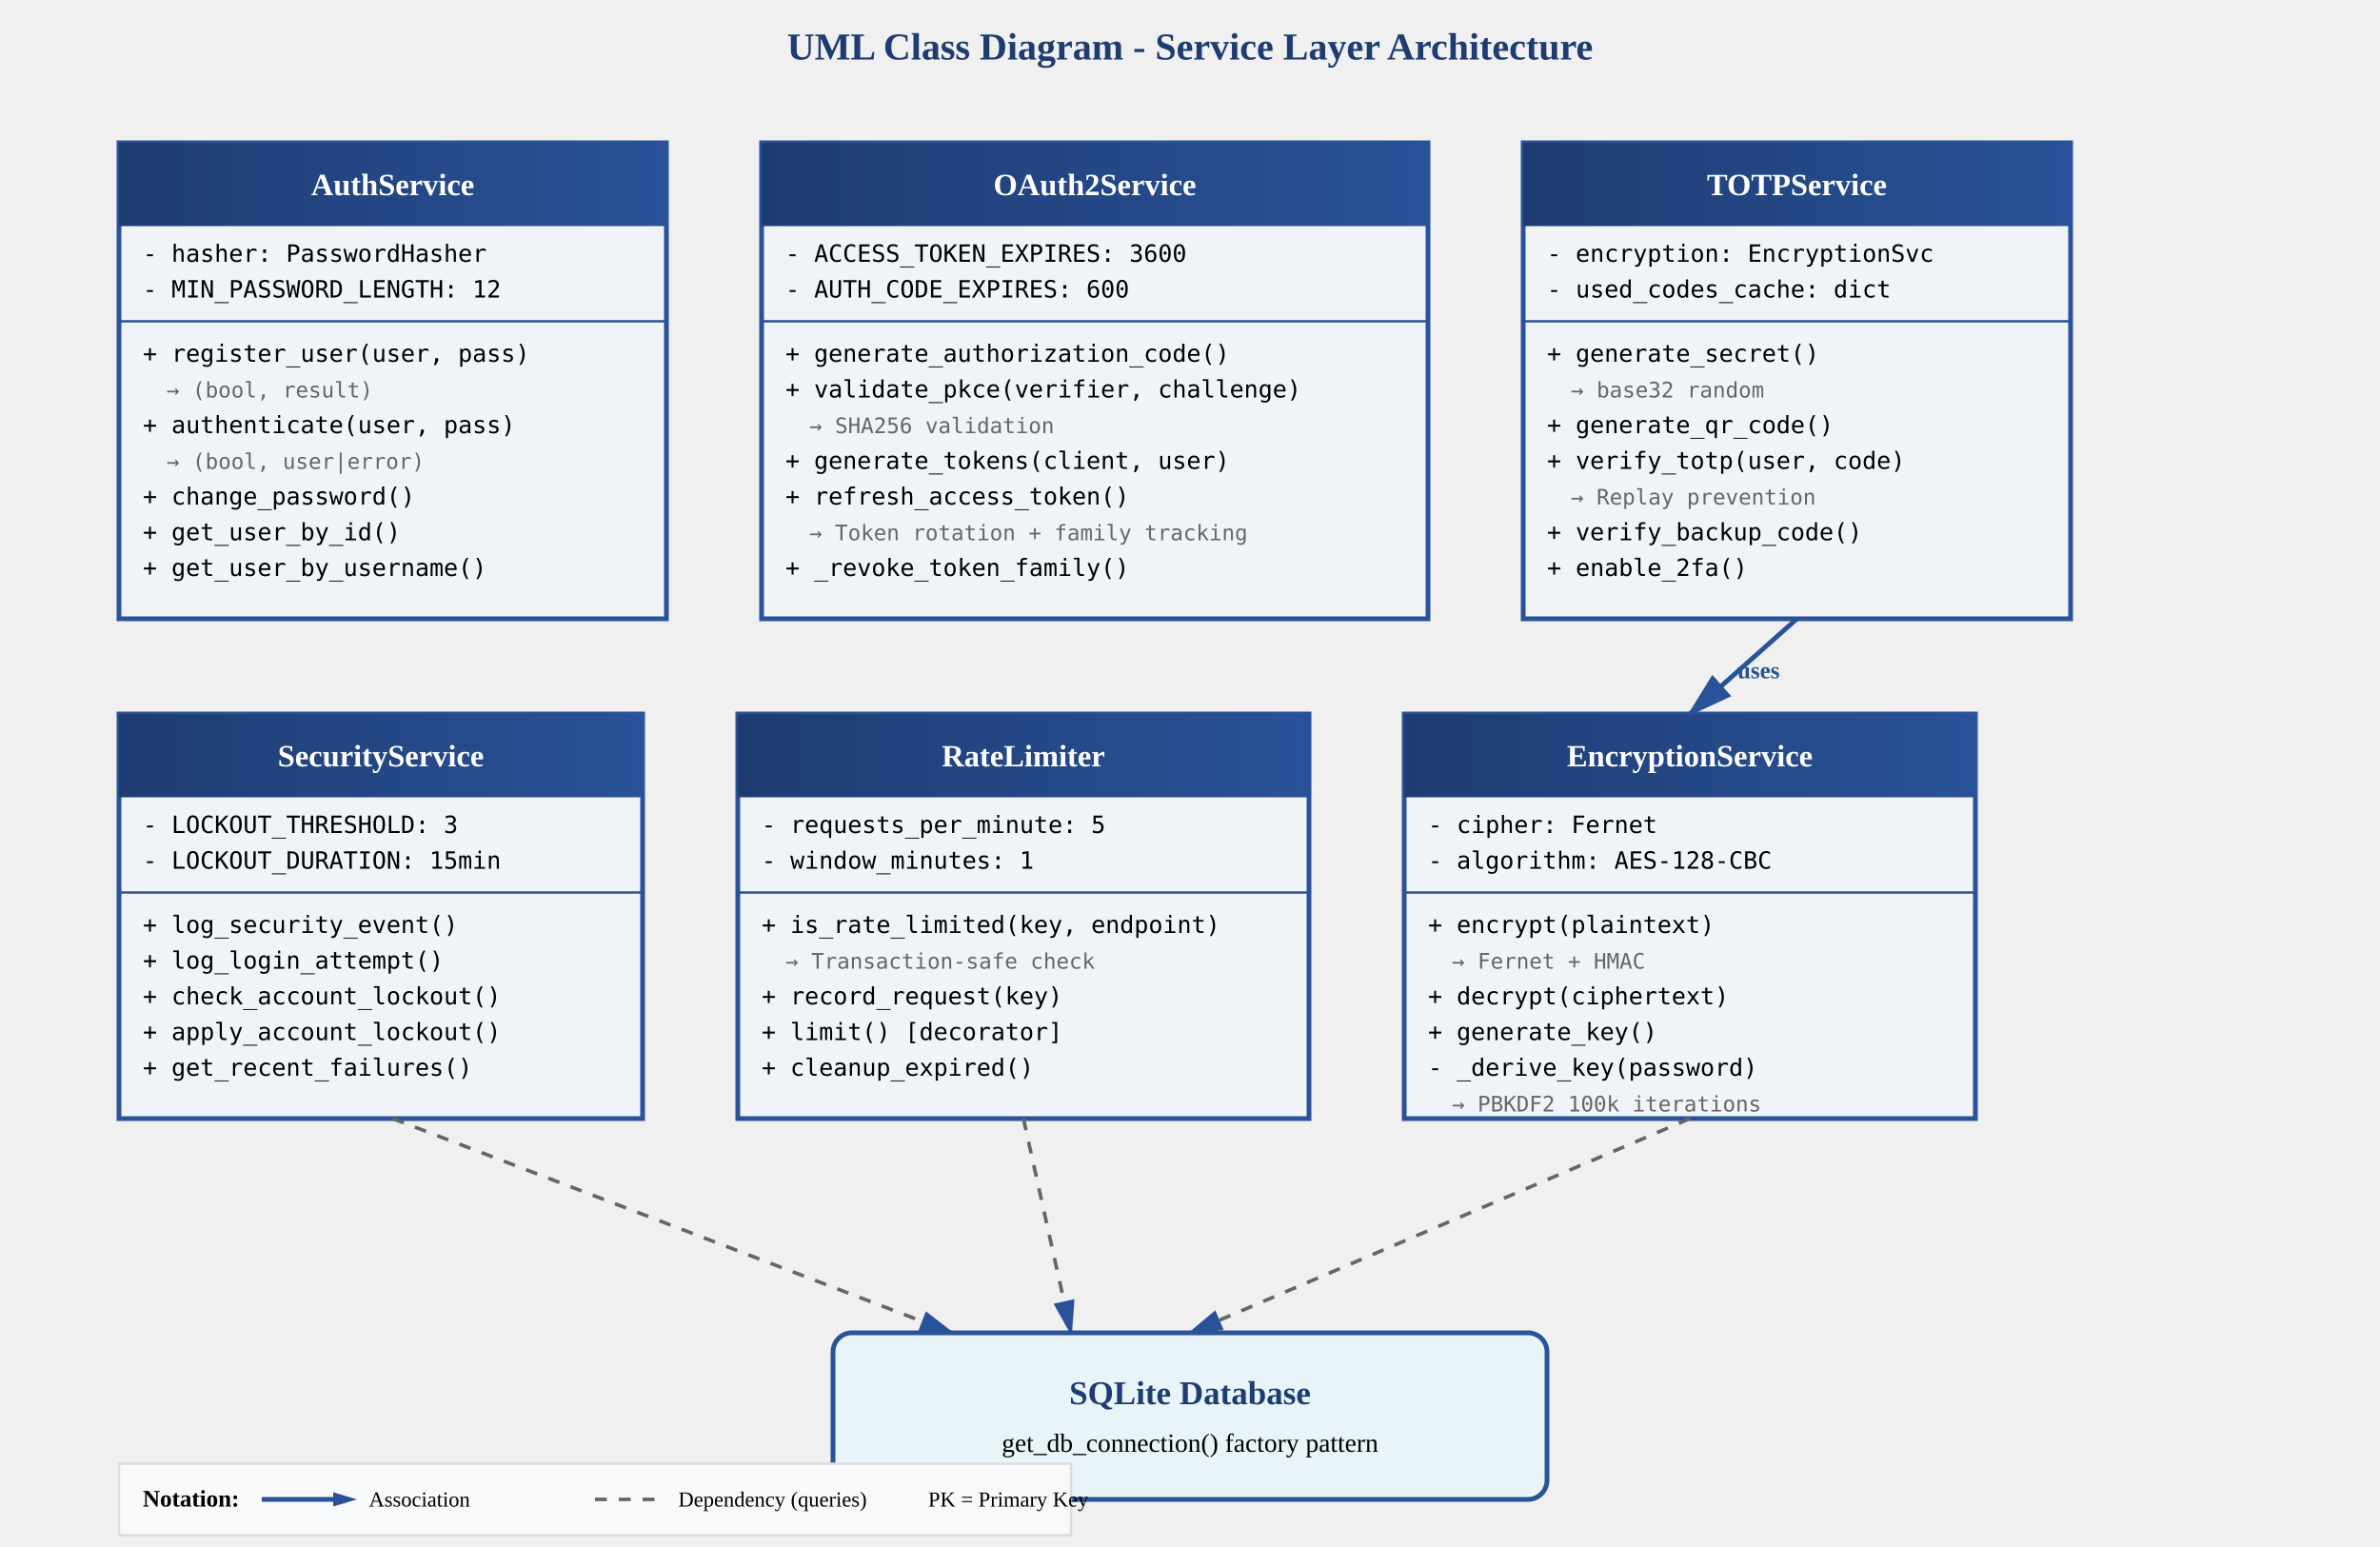
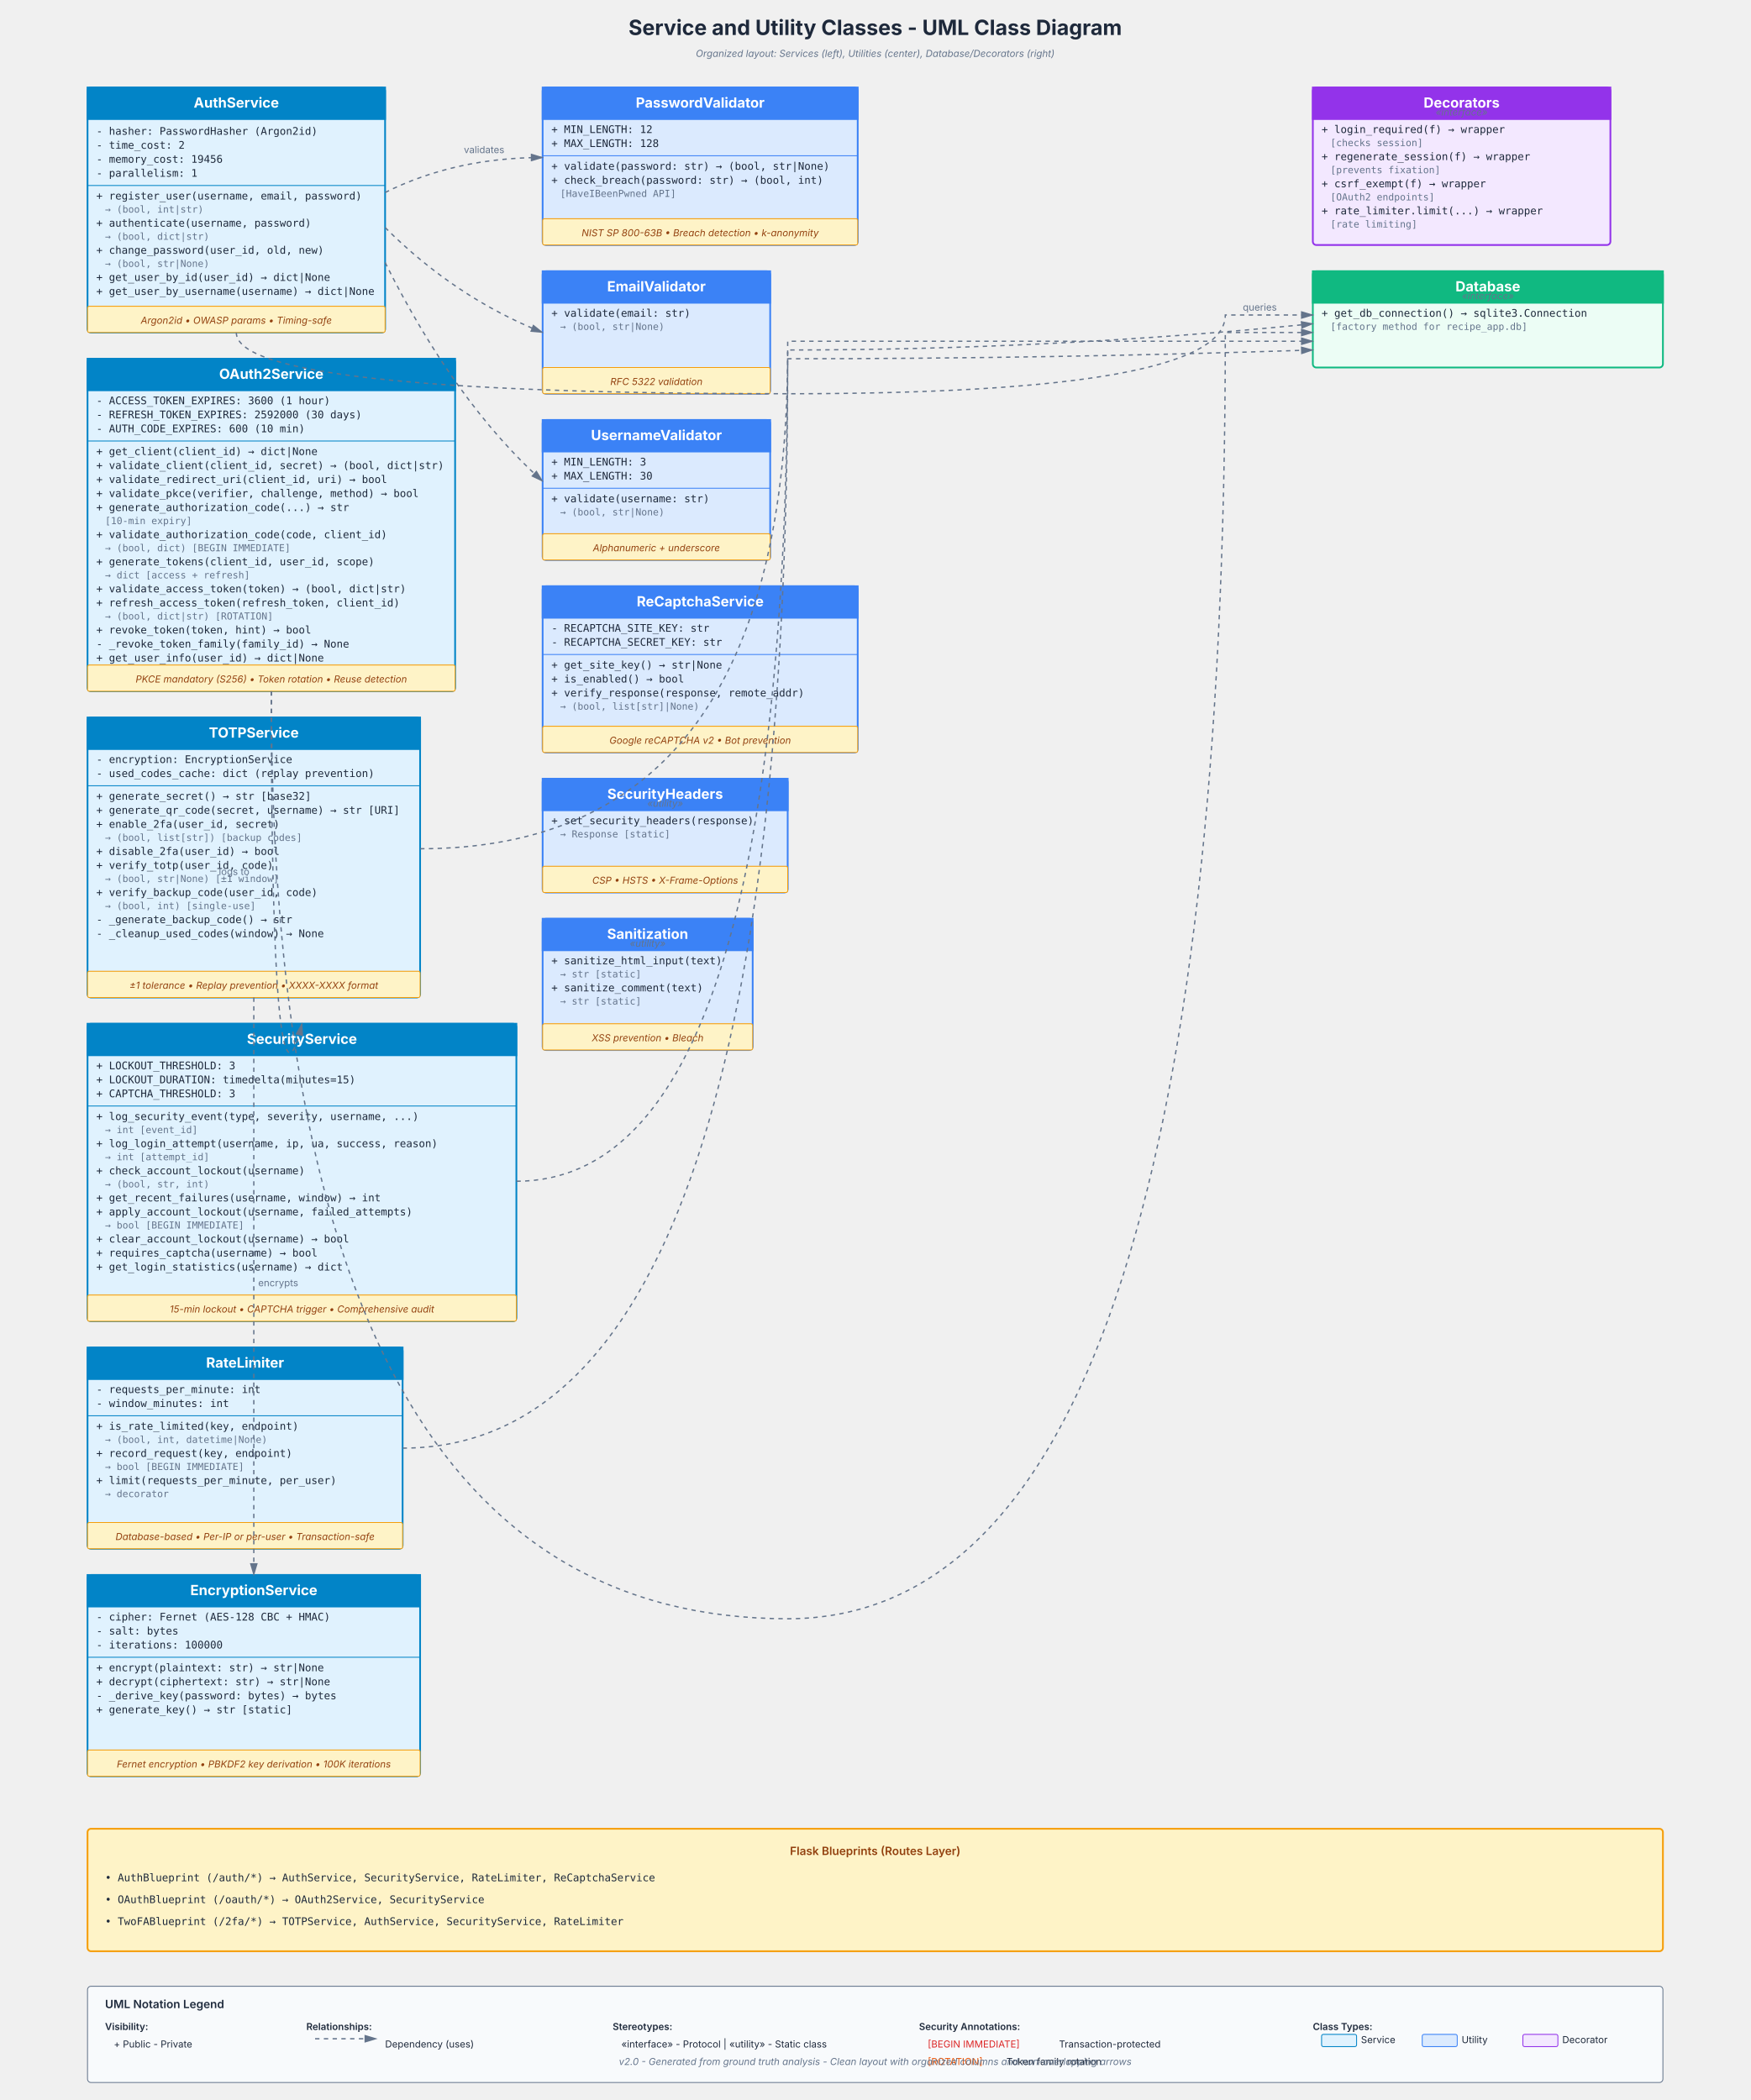
- <svg xmlns="http://www.w3.org/2000/svg" width="1000" height="650">
+ <svg xmlns="http://www.w3.org/2000/svg" width="100%" height="100%" viewBox="0 0 2000 2400" role="img">
  <defs>
-     <linearGradient id="classHeader" x1="0%" y1="0%" x2="100%" y2="0%">
-       <stop offset="0%" style="stop-color:#1e3c72" />
-       <stop offset="100%" style="stop-color:#2a5298" />
-     </linearGradient>
-     <marker id="arrow" markerWidth="10" markerHeight="10" refX="9" refY="3" orient="auto">
-       <polygon points="0 0, 10 3, 0 6" fill="#2a5298" />
-     </marker>
-     <marker id="diamond" markerWidth="12" markerHeight="12" refX="0" refY="6" orient="auto">
-       <polygon points="0 6, 6 0, 12 6, 6 12" fill="white" stroke="#2a5298" stroke-width="1.5" />
+     <style>
+       text {
+         font-family: -apple-system, BlinkMacSystemFont, 'Segoe UI', system-ui, sans-serif;
+         font-size: 12px;
+       }
+       .title { font-size: 24px; font-weight: 700; }
+       .class-name { font-size: 16px; font-weight: 700; }
+       .section-title { font-size: 13px; font-weight: 600; }
+       .method { font-size: 12px; font-family: 'Consolas', 'Monaco', monospace; }
+       .type-hint { font-size: 11px; fill: #64748b; font-family: 'Consolas', 'Monaco', monospace; }
+       .note { font-size: 11px; font-style: italic; }
+       .legend { font-size: 11px; }
+       .annotation { font-size: 11px; font-style: italic; fill: #64748b; }
+     </style>
+     <marker id="arrow-dependency" markerWidth="10" markerHeight="10" refX="9" refY="3" orient="auto">
+       <polygon points="0 0, 10 3, 0 6" fill="#64748b" />
    </marker>
  </defs>
-   <text x="500" y="25" text-anchor="middle" font-size="16" font-weight="bold" fill="#1e3c72">
-     UML Class Diagram - Service Layer Architecture
-   </text>
-   <g>
-     <rect x="50" y="60" width="230" height="200" fill="#f0f4f8" stroke="#2a5298" stroke-width="2" />
-     <rect x="50" y="60" width="230" height="35" fill="url(#classHeader)" />
-     <text x="165" y="82" text-anchor="middle" fill="white" font-weight="bold" font-size="13">AuthService</text>
-     <text x="60" y="110" font-family="Consolas" font-size="10">- hasher: PasswordHasher</text>
-     <text x="60" y="125" font-family="Consolas" font-size="10">- MIN_PASSWORD_LENGTH: 12</text>
-     <line x1="50" y1="135" x2="280" y2="135" stroke="#2a5298" />
-     <text x="60" y="152" font-family="Consolas" font-size="10">+ register_user(user, pass)</text>
-     <text x="70" y="167" font-family="Consolas" font-size="9" fill="#666">→ (bool, result)</text>
-     <text x="60" y="182" font-family="Consolas" font-size="10">+ authenticate(user, pass)</text>
-     <text x="70" y="197" font-family="Consolas" font-size="9" fill="#666">→ (bool, user|error)</text>
-     <text x="60" y="212" font-family="Consolas" font-size="10">+ change_password()</text>
-     <text x="60" y="227" font-family="Consolas" font-size="10">+ get_user_by_id()</text>
-     <text x="60" y="242" font-family="Consolas" font-size="10">+ get_user_by_username()</text>
-   </g>
-   <g>
-     <rect x="320" y="60" width="280" height="200" fill="#f0f4f8" stroke="#2a5298" stroke-width="2" />
-     <rect x="320" y="60" width="280" height="35" fill="url(#classHeader)" />
-     <text x="460" y="82" text-anchor="middle" fill="white" font-weight="bold" font-size="13">OAuth2Service</text>
-     <text x="330" y="110" font-family="Consolas" font-size="10">- ACCESS_TOKEN_EXPIRES: 3600</text>
-     <text x="330" y="125" font-family="Consolas" font-size="10">- AUTH_CODE_EXPIRES: 600</text>
-     <line x1="320" y1="135" x2="600" y2="135" stroke="#2a5298" />
-     <text x="330" y="152" font-family="Consolas" font-size="10">+ generate_authorization_code()</text>
-     <text x="330" y="167" font-family="Consolas" font-size="10">+ validate_pkce(verifier, challenge)</text>
-     <text x="340" y="182" font-family="Consolas" font-size="9" fill="#666">→ SHA256 validation</text>
-     <text x="330" y="197" font-family="Consolas" font-size="10">+ generate_tokens(client, user)</text>
-     <text x="330" y="212" font-family="Consolas" font-size="10">+ refresh_access_token()</text>
-     <text x="340" y="227" font-family="Consolas" font-size="9" fill="#666">→ Token rotation + family tracking</text>
-     <text x="330" y="242" font-family="Consolas" font-size="10">+ _revoke_token_family()</text>
-   </g>
-   <g>
-     <rect x="640" y="60" width="230" height="200" fill="#f0f4f8" stroke="#2a5298" stroke-width="2" />
-     <rect x="640" y="60" width="230" height="35" fill="url(#classHeader)" />
-     <text x="755" y="82" text-anchor="middle" fill="white" font-weight="bold" font-size="13">TOTPService</text>
-     <text x="650" y="110" font-family="Consolas" font-size="10">- encryption: EncryptionSvc</text>
-     <text x="650" y="125" font-family="Consolas" font-size="10">- used_codes_cache: dict</text>
-     <line x1="640" y1="135" x2="870" y2="135" stroke="#2a5298" />
-     <text x="650" y="152" font-family="Consolas" font-size="10">+ generate_secret()</text>
-     <text x="660" y="167" font-family="Consolas" font-size="9" fill="#666">→ base32 random</text>
-     <text x="650" y="182" font-family="Consolas" font-size="10">+ generate_qr_code()</text>
-     <text x="650" y="197" font-family="Consolas" font-size="10">+ verify_totp(user, code)</text>
-     <text x="660" y="212" font-family="Consolas" font-size="9" fill="#666">→ Replay prevention</text>
-     <text x="650" y="227" font-family="Consolas" font-size="10">+ verify_backup_code()</text>
-     <text x="650" y="242" font-family="Consolas" font-size="10">+ enable_2fa()</text>
-   </g>
-   <g>
-     <rect x="50" y="300" width="220" height="170" fill="#f0f4f8" stroke="#2a5298" stroke-width="2" />
-     <rect x="50" y="300" width="220" height="35" fill="url(#classHeader)" />
-     <text x="160" y="322" text-anchor="middle" fill="white" font-weight="bold" font-size="13">SecurityService</text>
-     <text x="60" y="350" font-family="Consolas" font-size="10">- LOCKOUT_THRESHOLD: 3</text>
-     <text x="60" y="365" font-family="Consolas" font-size="10">- LOCKOUT_DURATION: 15min</text>
-     <line x1="50" y1="375" x2="270" y2="375" stroke="#2a5298" />
-     <text x="60" y="392" font-family="Consolas" font-size="10">+ log_security_event()</text>
-     <text x="60" y="407" font-family="Consolas" font-size="10">+ log_login_attempt()</text>
-     <text x="60" y="422" font-family="Consolas" font-size="10">+ check_account_lockout()</text>
-     <text x="60" y="437" font-family="Consolas" font-size="10">+ apply_account_lockout()</text>
-     <text x="60" y="452" font-family="Consolas" font-size="10">+ get_recent_failures()</text>
-   </g>
-   <g>
-     <rect x="310" y="300" width="240" height="170" fill="#f0f4f8" stroke="#2a5298" stroke-width="2" />
-     <rect x="310" y="300" width="240" height="35" fill="url(#classHeader)" />
-     <text x="430" y="322" text-anchor="middle" fill="white" font-weight="bold" font-size="13">RateLimiter</text>
-     <text x="320" y="350" font-family="Consolas" font-size="10">- requests_per_minute: 5</text>
-     <text x="320" y="365" font-family="Consolas" font-size="10">- window_minutes: 1</text>
-     <line x1="310" y1="375" x2="550" y2="375" stroke="#2a5298" />
-     <text x="320" y="392" font-family="Consolas" font-size="10">+ is_rate_limited(key, endpoint)</text>
-     <text x="330" y="407" font-family="Consolas" font-size="9" fill="#666">→ Transaction-safe check</text>
-     <text x="320" y="422" font-family="Consolas" font-size="10">+ record_request(key)</text>
-     <text x="320" y="437" font-family="Consolas" font-size="10">+ limit() [decorator]</text>
-     <text x="320" y="452" font-family="Consolas" font-size="10">+ cleanup_expired()</text>
-   </g>
-   <g>
-     <rect x="590" y="300" width="240" height="170" fill="#f0f4f8" stroke="#2a5298" stroke-width="2" />
-     <rect x="590" y="300" width="240" height="35" fill="url(#classHeader)" />
-     <text x="710" y="322" text-anchor="middle" fill="white" font-weight="bold" font-size="13">EncryptionService</text>
-     <text x="600" y="350" font-family="Consolas" font-size="10">- cipher: Fernet</text>
-     <text x="600" y="365" font-family="Consolas" font-size="10">- algorithm: AES-128-CBC</text>
-     <line x1="590" y1="375" x2="830" y2="375" stroke="#2a5298" />
-     <text x="600" y="392" font-family="Consolas" font-size="10">+ encrypt(plaintext)</text>
-     <text x="610" y="407" font-family="Consolas" font-size="9" fill="#666">→ Fernet + HMAC</text>
-     <text x="600" y="422" font-family="Consolas" font-size="10">+ decrypt(ciphertext)</text>
-     <text x="600" y="437" font-family="Consolas" font-size="10">+ generate_key()</text>
-     <text x="600" y="452" font-family="Consolas" font-size="10">- _derive_key(password)</text>
-     <text x="610" y="467" font-family="Consolas" font-size="9" fill="#666">→ PBKDF2 100k iterations</text>
-   </g>
-   <path d="M 755 260 L 710 300" stroke="#2a5298" stroke-width="2" marker-end="url(#arrow)" />
-   <text x="730" y="285" font-size="10" fill="#2a5298" font-weight="bold">uses</text>
-   <path d="M 165 470 L 400 560" stroke="#666" stroke-width="1.5" stroke-dasharray="5,5" marker-end="url(#arrow)" />
-   <path d="M 430 470 L 450 560" stroke="#666" stroke-width="1.5" stroke-dasharray="5,5" marker-end="url(#arrow)" />
-   <path d="M 710 470 L 500 560" stroke="#666" stroke-width="1.5" stroke-dasharray="5,5" marker-end="url(#arrow)" />
-   <rect x="350" y="560" width="300" height="70" rx="8" fill="#e8f4f8" stroke="#2a5298" stroke-width="2" />
-   <text x="500" y="590" text-anchor="middle" font-weight="bold" font-size="14" fill="#1e3c72">SQLite Database</text>
-   <text x="500" y="610" text-anchor="middle" font-size="11">get_db_connection() factory pattern</text>
-   <rect x="50" y="615" width="400" height="30" fill="#f8f9fa" stroke="#ddd" />
-   <text x="60" y="633" font-size="10" font-weight="bold">Notation:</text>
-   <line x1="110" y1="630" x2="140" y2="630" stroke="#2a5298" stroke-width="2" />
-   <polygon points="140 627, 150 630, 140 633" fill="#2a5298" />
-   <text x="155" y="633" font-size="9">Association</text>
-   <line x1="250" y1="630" x2="280" y2="630" stroke="#666" stroke-width="1.5" stroke-dasharray="5,5" />
-   <text x="285" y="633" font-size="9">Dependency (queries)</text>
-   <text x="390" y="633" font-size="9">PK = Primary Key</text>
+   <text x="1000" y="40" text-anchor="middle" class="title" fill="#1e293b">Service and Utility Classes - UML Class Diagram</text>
+   <text x="1000" y="65" text-anchor="middle" class="annotation">Organized layout: Services (left), Utilities (center), Database/Decorators (right)</text>
+   <g id="AuthService">
+     <rect x="100" y="100" width="340" height="280" fill="#e0f2fe" stroke="#0284c7" stroke-width="2" rx="4" />
+     <rect x="100" y="100" width="340" height="36" fill="#0284c7" stroke="#0284c7" stroke-width="2" />
+     <text x="270" y="123" text-anchor="middle" class="class-name" fill="#ffffff">AuthService</text>
+     <line x1="100" y1="136" x2="440" y2="136" stroke="#0284c7" stroke-width="1" />
+     <text x="110" y="154" class="method" fill="#1e293b">- hasher: PasswordHasher (Argon2id)</text>
+     <text x="110" y="170" class="method" fill="#1e293b">- time_cost: 2</text>
+     <text x="110" y="186" class="method" fill="#1e293b">- memory_cost: 19456</text>
+     <text x="110" y="202" class="method" fill="#1e293b">- parallelism: 1</text>
+     <line x1="100" y1="212" x2="440" y2="212" stroke="#0284c7" stroke-width="1" />
+     <text x="110" y="228" class="method" fill="#1e293b">+ register_user(username, email, password)</text>
+     <text x="120" y="243" class="type-hint">→ (bool, int|str)</text>
+     <text x="110" y="259" class="method" fill="#1e293b">+ authenticate(username, password)</text>
+     <text x="120" y="274" class="type-hint">→ (bool, dict|str)</text>
+     <text x="110" y="290" class="method" fill="#1e293b">+ change_password(user_id, old, new)</text>
+     <text x="120" y="305" class="type-hint">→ (bool, str|None)</text>
+     <text x="110" y="321" class="method" fill="#1e293b">+ get_user_by_id(user_id) → dict|None</text>
+     <text x="110" y="337" class="method" fill="#1e293b">+ get_user_by_username(username) → dict|None</text>
+     <rect x="100" y="350" width="340" height="30" fill="#fef3c7" stroke="#f59e0b" stroke-width="1" rx="2" />
+     <text x="270" y="370" text-anchor="middle" class="note" fill="#92400e">Argon2id • OWASP params • Timing-safe</text>
+   </g>
+   <g id="OAuth2Service">
+     <rect x="100" y="410" width="420" height="380" fill="#e0f2fe" stroke="#0284c7" stroke-width="2" rx="4" />
+     <rect x="100" y="410" width="420" height="36" fill="#0284c7" stroke="#0284c7" stroke-width="2" />
+     <text x="310" y="433" text-anchor="middle" class="class-name" fill="#ffffff">OAuth2Service</text>
+     <line x1="100" y1="446" x2="520" y2="446" stroke="#0284c7" stroke-width="1" />
+     <text x="110" y="462" class="method" fill="#1e293b">- ACCESS_TOKEN_EXPIRES: 3600 (1 hour)</text>
+     <text x="110" y="478" class="method" fill="#1e293b">- REFRESH_TOKEN_EXPIRES: 2592000 (30 days)</text>
+     <text x="110" y="494" class="method" fill="#1e293b">- AUTH_CODE_EXPIRES: 600 (10 min)</text>
+     <line x1="100" y1="504" x2="520" y2="504" stroke="#0284c7" stroke-width="1" />
+     <text x="110" y="520" class="method" fill="#1e293b">+ get_client(client_id) → dict|None</text>
+     <text x="110" y="536" class="method" fill="#1e293b">+ validate_client(client_id, secret) → (bool, dict|str)</text>
+     <text x="110" y="552" class="method" fill="#1e293b">+ validate_redirect_uri(client_id, uri) → bool</text>
+     <text x="110" y="568" class="method" fill="#1e293b">+ validate_pkce(verifier, challenge, method) → bool</text>
+     <text x="110" y="584" class="method" fill="#1e293b">+ generate_authorization_code(...) → str</text>
+     <text x="120" y="599" class="type-hint">[10-min expiry]</text>
+     <text x="110" y="615" class="method" fill="#1e293b">+ validate_authorization_code(code, client_id)</text>
+     <text x="120" y="630" class="type-hint">→ (bool, dict) [BEGIN IMMEDIATE]</text>
+     <text x="110" y="646" class="method" fill="#1e293b">+ generate_tokens(client_id, user_id, scope)</text>
+     <text x="120" y="661" class="type-hint">→ dict [access + refresh]</text>
+     <text x="110" y="677" class="method" fill="#1e293b">+ validate_access_token(token) → (bool, dict|str)</text>
+     <text x="110" y="693" class="method" fill="#1e293b">+ refresh_access_token(refresh_token, client_id)</text>
+     <text x="120" y="708" class="type-hint">→ (bool, dict|str) [ROTATION]</text>
+     <text x="110" y="724" class="method" fill="#1e293b">+ revoke_token(token, hint) → bool</text>
+     <text x="110" y="740" class="method" fill="#1e293b">- _revoke_token_family(family_id) → None</text>
+     <text x="110" y="756" class="method" fill="#1e293b">+ get_user_info(user_id) → dict|None</text>
+     <rect x="100" y="760" width="420" height="30" fill="#fef3c7" stroke="#f59e0b" stroke-width="1" rx="2" />
+     <text x="310" y="780" text-anchor="middle" class="note" fill="#92400e">PKCE mandatory (S256) • Token rotation • Reuse detection</text>
+   </g>
+   <g id="TOTPService">
+     <rect x="100" y="820" width="380" height="320" fill="#e0f2fe" stroke="#0284c7" stroke-width="2" rx="4" />
+     <rect x="100" y="820" width="380" height="36" fill="#0284c7" stroke="#0284c7" stroke-width="2" />
+     <text x="290" y="843" text-anchor="middle" class="class-name" fill="#ffffff">TOTPService</text>
+     <line x1="100" y1="856" x2="480" y2="856" stroke="#0284c7" stroke-width="1" />
+     <text x="110" y="872" class="method" fill="#1e293b">- encryption: EncryptionService</text>
+     <text x="110" y="888" class="method" fill="#1e293b">- used_codes_cache: dict (replay prevention)</text>
+     <line x1="100" y1="898" x2="480" y2="898" stroke="#0284c7" stroke-width="1" />
+     <text x="110" y="914" class="method" fill="#1e293b">+ generate_secret() → str [base32]</text>
+     <text x="110" y="930" class="method" fill="#1e293b">+ generate_qr_code(secret, username) → str [URI]</text>
+     <text x="110" y="946" class="method" fill="#1e293b">+ enable_2fa(user_id, secret)</text>
+     <text x="120" y="961" class="type-hint">→ (bool, list[str]) [backup codes]</text>
+     <text x="110" y="977" class="method" fill="#1e293b">+ disable_2fa(user_id) → bool</text>
+     <text x="110" y="993" class="method" fill="#1e293b">+ verify_totp(user_id, code)</text>
+     <text x="120" y="1008" class="type-hint">→ (bool, str|None) [±1 window]</text>
+     <text x="110" y="1024" class="method" fill="#1e293b">+ verify_backup_code(user_id, code)</text>
+     <text x="120" y="1039" class="type-hint">→ (bool, int) [single-use]</text>
+     <text x="110" y="1055" class="method" fill="#1e293b">- _generate_backup_code() → str</text>
+     <text x="110" y="1071" class="method" fill="#1e293b">- _cleanup_used_codes(window) → None</text>
+     <rect x="100" y="1110" width="380" height="30" fill="#fef3c7" stroke="#f59e0b" stroke-width="1" rx="2" />
+     <text x="290" y="1130" text-anchor="middle" class="note" fill="#92400e">±1 tolerance • Replay prevention • XXXX-XXXX format</text>
+   </g>
+   <g id="SecurityService">
+     <rect x="100" y="1170" width="490" height="340" fill="#e0f2fe" stroke="#0284c7" stroke-width="2" rx="4" />
+     <rect x="100" y="1170" width="490" height="36" fill="#0284c7" stroke="#0284c7" stroke-width="2" />
+     <text x="345" y="1193" text-anchor="middle" class="class-name" fill="#ffffff">SecurityService</text>
+     <line x1="100" y1="1206" x2="590" y2="1206" stroke="#0284c7" stroke-width="1" />
+     <text x="110" y="1222" class="method" fill="#1e293b">+ LOCKOUT_THRESHOLD: 3</text>
+     <text x="110" y="1238" class="method" fill="#1e293b">+ LOCKOUT_DURATION: timedelta(minutes=15)</text>
+     <text x="110" y="1254" class="method" fill="#1e293b">+ CAPTCHA_THRESHOLD: 3</text>
+     <line x1="100" y1="1264" x2="590" y2="1264" stroke="#0284c7" stroke-width="1" />
+     <text x="110" y="1280" class="method" fill="#1e293b">+ log_security_event(type, severity, username, ...)</text>
+     <text x="120" y="1295" class="type-hint">→ int [event_id]</text>
+     <text x="110" y="1311" class="method" fill="#1e293b">+ log_login_attempt(username, ip, ua, success, reason)</text>
+     <text x="120" y="1326" class="type-hint">→ int [attempt_id]</text>
+     <text x="110" y="1342" class="method" fill="#1e293b">+ check_account_lockout(username)</text>
+     <text x="120" y="1357" class="type-hint">→ (bool, str, int)</text>
+     <text x="110" y="1373" class="method" fill="#1e293b">+ get_recent_failures(username, window) → int</text>
+     <text x="110" y="1389" class="method" fill="#1e293b">+ apply_account_lockout(username, failed_attempts)</text>
+     <text x="120" y="1404" class="type-hint">→ bool [BEGIN IMMEDIATE]</text>
+     <text x="110" y="1420" class="method" fill="#1e293b">+ clear_account_lockout(username) → bool</text>
+     <text x="110" y="1436" class="method" fill="#1e293b">+ requires_captcha(username) → bool</text>
+     <text x="110" y="1452" class="method" fill="#1e293b">+ get_login_statistics(username) → dict</text>
+     <rect x="100" y="1480" width="490" height="30" fill="#fef3c7" stroke="#f59e0b" stroke-width="1" rx="2" />
+     <text x="345" y="1500" text-anchor="middle" class="note" fill="#92400e">15-min lockout • CAPTCHA trigger • Comprehensive audit</text>
+   </g>
+   <g id="RateLimiter">
+     <rect x="100" y="1540" width="360" height="230" fill="#e0f2fe" stroke="#0284c7" stroke-width="2" rx="4" />
+     <rect x="100" y="1540" width="360" height="36" fill="#0284c7" stroke="#0284c7" stroke-width="2" />
+     <text x="280" y="1563" text-anchor="middle" class="class-name" fill="#ffffff">RateLimiter</text>
+     <line x1="100" y1="1576" x2="460" y2="1576" stroke="#0284c7" stroke-width="1" />
+     <text x="110" y="1592" class="method" fill="#1e293b">- requests_per_minute: int</text>
+     <text x="110" y="1608" class="method" fill="#1e293b">- window_minutes: int</text>
+     <line x1="100" y1="1618" x2="460" y2="1618" stroke="#0284c7" stroke-width="1" />
+     <text x="110" y="1634" class="method" fill="#1e293b">+ is_rate_limited(key, endpoint)</text>
+     <text x="120" y="1649" class="type-hint">→ (bool, int, datetime|None)</text>
+     <text x="110" y="1665" class="method" fill="#1e293b">+ record_request(key, endpoint)</text>
+     <text x="120" y="1680" class="type-hint">→ bool [BEGIN IMMEDIATE]</text>
+     <text x="110" y="1696" class="method" fill="#1e293b">+ limit(requests_per_minute, per_user)</text>
+     <text x="120" y="1711" class="type-hint">→ decorator</text>
+     <rect x="100" y="1740" width="360" height="30" fill="#fef3c7" stroke="#f59e0b" stroke-width="1" rx="2" />
+     <text x="280" y="1760" text-anchor="middle" class="note" fill="#92400e">Database-based • Per-IP or per-user • Transaction-safe</text>
+   </g>
+   <g id="EncryptionService">
+     <rect x="100" y="1800" width="380" height="230" fill="#e0f2fe" stroke="#0284c7" stroke-width="2" rx="4" />
+     <rect x="100" y="1800" width="380" height="36" fill="#0284c7" stroke="#0284c7" stroke-width="2" />
+     <text x="290" y="1823" text-anchor="middle" class="class-name" fill="#ffffff">EncryptionService</text>
+     <line x1="100" y1="1836" x2="480" y2="1836" stroke="#0284c7" stroke-width="1" />
+     <text x="110" y="1852" class="method" fill="#1e293b">- cipher: Fernet (AES-128 CBC + HMAC)</text>
+     <text x="110" y="1868" class="method" fill="#1e293b">- salt: bytes</text>
+     <text x="110" y="1884" class="method" fill="#1e293b">- iterations: 100000</text>
+     <line x1="100" y1="1894" x2="480" y2="1894" stroke="#0284c7" stroke-width="1" />
+     <text x="110" y="1910" class="method" fill="#1e293b">+ encrypt(plaintext: str) → str|None</text>
+     <text x="110" y="1926" class="method" fill="#1e293b">+ decrypt(ciphertext: str) → str|None</text>
+     <text x="110" y="1942" class="method" fill="#1e293b">- _derive_key(password: bytes) → bytes</text>
+     <text x="110" y="1958" class="method" fill="#1e293b">+ generate_key() → str [static]</text>
+     <rect x="100" y="2000" width="380" height="30" fill="#fef3c7" stroke="#f59e0b" stroke-width="1" rx="2" />
+     <text x="290" y="2020" text-anchor="middle" class="note" fill="#92400e">Fernet encryption • PBKDF2 key derivation • 100K iterations</text>
+   </g>
+   <g id="PasswordValidator">
+     <rect x="620" y="100" width="360" height="180" fill="#dbeafe" stroke="#3b82f6" stroke-width="2" rx="4" />
+     <rect x="620" y="100" width="360" height="36" fill="#3b82f6" stroke="#3b82f6" stroke-width="2" />
+     <text x="800" y="123" text-anchor="middle" class="class-name" fill="#ffffff">PasswordValidator</text>
+     <line x1="620" y1="136" x2="980" y2="136" stroke="#3b82f6" stroke-width="1" />
+     <text x="630" y="152" class="method" fill="#1e293b">+ MIN_LENGTH: 12</text>
+     <text x="630" y="168" class="method" fill="#1e293b">+ MAX_LENGTH: 128</text>
+     <line x1="620" y1="178" x2="980" y2="178" stroke="#3b82f6" stroke-width="1" />
+     <text x="630" y="194" class="method" fill="#1e293b">+ validate(password: str) → (bool, str|None)</text>
+     <text x="630" y="210" class="method" fill="#1e293b">+ check_breach(password: str) → (bool, int)</text>
+     <text x="640" y="225" class="type-hint">[HaveIBeenPwned API]</text>
+     <rect x="620" y="250" width="360" height="30" fill="#fef3c7" stroke="#f59e0b" stroke-width="1" rx="2" />
+     <text x="800" y="270" text-anchor="middle" class="note" fill="#92400e">NIST SP 800-63B • Breach detection • k-anonymity</text>
+   </g>
+   <g id="EmailValidator">
+     <rect x="620" y="310" width="260" height="140" fill="#dbeafe" stroke="#3b82f6" stroke-width="2" rx="4" />
+     <rect x="620" y="310" width="260" height="36" fill="#3b82f6" stroke="#3b82f6" stroke-width="2" />
+     <text x="750" y="333" text-anchor="middle" class="class-name" fill="#ffffff">EmailValidator</text>
+     <line x1="620" y1="346" x2="880" y2="346" stroke="#3b82f6" stroke-width="1" />
+     <text x="630" y="362" class="method" fill="#1e293b">+ validate(email: str)</text>
+     <text x="640" y="377" class="type-hint">→ (bool, str|None)</text>
+     <rect x="620" y="420" width="260" height="30" fill="#fef3c7" stroke="#f59e0b" stroke-width="1" rx="2" />
+     <text x="750" y="440" text-anchor="middle" class="note" fill="#92400e">RFC 5322 validation</text>
+   </g>
+   <g id="UsernameValidator">
+     <rect x="620" y="480" width="260" height="160" fill="#dbeafe" stroke="#3b82f6" stroke-width="2" rx="4" />
+     <rect x="620" y="480" width="260" height="36" fill="#3b82f6" stroke="#3b82f6" stroke-width="2" />
+     <text x="750" y="503" text-anchor="middle" class="class-name" fill="#ffffff">UsernameValidator</text>
+     <line x1="620" y1="516" x2="880" y2="516" stroke="#3b82f6" stroke-width="1" />
+     <text x="630" y="532" class="method" fill="#1e293b">+ MIN_LENGTH: 3</text>
+     <text x="630" y="548" class="method" fill="#1e293b">+ MAX_LENGTH: 30</text>
+     <line x1="620" y1="558" x2="880" y2="558" stroke="#3b82f6" stroke-width="1" />
+     <text x="630" y="574" class="method" fill="#1e293b">+ validate(username: str)</text>
+     <text x="640" y="589" class="type-hint">→ (bool, str|None)</text>
+     <rect x="620" y="610" width="260" height="30" fill="#fef3c7" stroke="#f59e0b" stroke-width="1" rx="2" />
+     <text x="750" y="630" text-anchor="middle" class="note" fill="#92400e">Alphanumeric + underscore</text>
+   </g>
+   <g id="ReCaptchaService">
+     <rect x="620" y="670" width="360" height="190" fill="#dbeafe" stroke="#3b82f6" stroke-width="2" rx="4" />
+     <rect x="620" y="670" width="360" height="36" fill="#3b82f6" stroke="#3b82f6" stroke-width="2" />
+     <text x="800" y="693" text-anchor="middle" class="class-name" fill="#ffffff">ReCaptchaService</text>
+     <line x1="620" y1="706" x2="980" y2="706" stroke="#3b82f6" stroke-width="1" />
+     <text x="630" y="722" class="method" fill="#1e293b">- RECAPTCHA_SITE_KEY: str</text>
+     <text x="630" y="738" class="method" fill="#1e293b">- RECAPTCHA_SECRET_KEY: str</text>
+     <line x1="620" y1="748" x2="980" y2="748" stroke="#3b82f6" stroke-width="1" />
+     <text x="630" y="764" class="method" fill="#1e293b">+ get_site_key() → str|None</text>
+     <text x="630" y="780" class="method" fill="#1e293b">+ is_enabled() → bool</text>
+     <text x="630" y="796" class="method" fill="#1e293b">+ verify_response(response, remote_addr)</text>
+     <text x="640" y="811" class="type-hint">→ (bool, list[str]|None)</text>
+     <rect x="620" y="830" width="360" height="30" fill="#fef3c7" stroke="#f59e0b" stroke-width="1" rx="2" />
+     <text x="800" y="850" text-anchor="middle" class="note" fill="#92400e">Google reCAPTCHA v2 • Bot prevention</text>
+   </g>
+   <g id="SecurityHeaders">
+     <rect x="620" y="890" width="280" height="130" fill="#dbeafe" stroke="#3b82f6" stroke-width="2" rx="4" />
+     <rect x="620" y="890" width="280" height="36" fill="#3b82f6" stroke="#3b82f6" stroke-width="2" />
+     <text x="760" y="913" text-anchor="middle" class="class-name" fill="#ffffff">SecurityHeaders</text>
+     <text x="760" y="922" text-anchor="middle" class="annotation" fill="#ffffff">«utility»</text>
+     <line x1="620" y1="926" x2="900" y2="926" stroke="#3b82f6" stroke-width="1" />
+     <text x="630" y="942" class="method" fill="#1e293b">+ set_security_headers(response)</text>
+     <text x="640" y="957" class="type-hint">→ Response [static]</text>
+     <rect x="620" y="990" width="280" height="30" fill="#fef3c7" stroke="#f59e0b" stroke-width="1" rx="2" />
+     <text x="760" y="1010" text-anchor="middle" class="note" fill="#92400e">CSP • HSTS • X-Frame-Options</text>
+   </g>
+   <g id="Sanitization">
+     <rect x="620" y="1050" width="240" height="150" fill="#dbeafe" stroke="#3b82f6" stroke-width="2" rx="4" />
+     <rect x="620" y="1050" width="240" height="36" fill="#3b82f6" stroke="#3b82f6" stroke-width="2" />
+     <text x="740" y="1073" text-anchor="middle" class="class-name" fill="#ffffff">Sanitization</text>
+     <text x="740" y="1082" text-anchor="middle" class="annotation" fill="#ffffff">«utility»</text>
+     <line x1="620" y1="1086" x2="860" y2="1086" stroke="#3b82f6" stroke-width="1" />
+     <text x="630" y="1102" class="method" fill="#1e293b">+ sanitize_html_input(text)</text>
+     <text x="640" y="1117" class="type-hint">→ str [static]</text>
+     <text x="630" y="1133" class="method" fill="#1e293b">+ sanitize_comment(text)</text>
+     <text x="640" y="1148" class="type-hint">→ str [static]</text>
+     <rect x="620" y="1170" width="240" height="30" fill="#fef3c7" stroke="#f59e0b" stroke-width="1" rx="2" />
+     <text x="740" y="1190" text-anchor="middle" class="note" fill="#92400e">XSS prevention • Bleach</text>
+   </g>
+   <g id="Decorators">
+     <rect x="1500" y="100" width="340" height="180" fill="#f3e8ff" stroke="#9333ea" stroke-width="2" rx="4" />
+     <rect x="1500" y="100" width="340" height="36" fill="#9333ea" stroke="#9333ea" stroke-width="2" />
+     <text x="1670" y="123" text-anchor="middle" class="class-name" fill="#ffffff">Decorators</text>
+     <text x="1670" y="132" text-anchor="middle" class="annotation" fill="#ffffff">«interface»</text>
+     <line x1="1500" y1="136" x2="1840" y2="136" stroke="#9333ea" stroke-width="1" />
+     <text x="1510" y="152" class="method" fill="#1e293b">+ login_required(f) → wrapper</text>
+     <text x="1520" y="167" class="type-hint">[checks session]</text>
+     <text x="1510" y="183" class="method" fill="#1e293b">+ regenerate_session(f) → wrapper</text>
+     <text x="1520" y="198" class="type-hint">[prevents fixation]</text>
+     <text x="1510" y="214" class="method" fill="#1e293b">+ csrf_exempt(f) → wrapper</text>
+     <text x="1520" y="229" class="type-hint">[OAuth2 endpoints]</text>
+     <text x="1510" y="245" class="method" fill="#1e293b">+ rate_limiter.limit(...) → wrapper</text>
+     <text x="1520" y="260" class="type-hint">[rate limiting]</text>
+   </g>
+   <g id="Database">
+     <rect x="1500" y="310" width="400" height="110" fill="#ecfdf5" stroke="#10b981" stroke-width="2" rx="4" />
+     <rect x="1500" y="310" width="400" height="36" fill="#10b981" stroke="#10b981" stroke-width="2" />
+     <text x="1700" y="333" text-anchor="middle" class="class-name" fill="#ffffff">Database</text>
+     <text x="1700" y="342" text-anchor="middle" class="annotation" fill="#ffffff">«interface»</text>
+     <line x1="1500" y1="346" x2="1900" y2="346" stroke="#10b981" stroke-width="1" />
+     <text x="1510" y="362" class="method" fill="#1e293b">+ get_db_connection() → sqlite3.Connection</text>
+     <text x="1520" y="377" class="type-hint">[factory method for recipe_app.db]</text>
+   </g>
+   <path d="M 440 220 Q 520 180, 620 180" stroke="#64748b" stroke-width="1.5" stroke-dasharray="5,5" fill="none" marker-end="url(#arrow-dependency)" />
+   <text x="530" y="175" class="legend" fill="#64748b">validates</text>
+   <path d="M 440 260 Q 520 340, 620 380" stroke="#64748b" stroke-width="1.5" stroke-dasharray="5,5" fill="none" marker-end="url(#arrow-dependency)" />
+   <path d="M 440 300 Q 520 460, 620 550" stroke="#64748b" stroke-width="1.5" stroke-dasharray="5,5" fill="none" marker-end="url(#arrow-dependency)" />
+   <path d="M 270 380 Q 270 450, 900 450 Q 1400 450, 1400 360 Q 1450 360, 1500 360" stroke="#64748b" stroke-width="1.5" stroke-dasharray="5,5" fill="none" marker-end="url(#arrow-dependency)" />
+   <text x="1420" y="355" class="legend" fill="#64748b">queries</text>
+   <path d="M 310 790 Q 310 1850, 900 1850 Q 1400 1850, 1400 380 Q 1450 380, 1500 380" stroke="#64748b" stroke-width="1.5" stroke-dasharray="5,5" fill="none" marker-end="url(#arrow-dependency)" />
+   <path d="M 310 790 Q 310 1320, 345 1170" stroke="#64748b" stroke-width="1.5" stroke-dasharray="5,5" fill="none" marker-end="url(#arrow-dependency)" />
+   <text x="250" y="1000" class="legend" fill="#64748b">logs to</text>
+   <line x1="290" y1="1140" x2="290" y2="1800" stroke="#64748b" stroke-width="1.5" stroke-dasharray="5,5" marker-end="url(#arrow-dependency)" />
+   <text x="295" y="1470" class="legend" fill="#64748b">encrypts</text>
+   <path d="M 480 970 Q 900 970, 900 400 Q 1200 400, 1500 370" stroke="#64748b" stroke-width="1.5" stroke-dasharray="5,5" fill="none" marker-end="url(#arrow-dependency)" />
+   <path d="M 590 1350 Q 900 1350, 900 390 Q 1200 390, 1500 390" stroke="#64748b" stroke-width="1.5" stroke-dasharray="5,5" fill="none" marker-end="url(#arrow-dependency)" />
+   <path d="M 460 1655 Q 900 1655, 900 410 Q 1200 410, 1500 400" stroke="#64748b" stroke-width="1.5" stroke-dasharray="5,5" fill="none" marker-end="url(#arrow-dependency)" />
+   <g id="Blueprints">
+     <rect x="100" y="2090" width="1800" height="140" fill="#fef3c7" stroke="#f59e0b" stroke-width="2" rx="4" />
+     <text x="1000" y="2120" text-anchor="middle" class="section-title" fill="#92400e">Flask Blueprints (Routes Layer)</text>
+     <text x="120" y="2150" class="method" fill="#1e293b">• AuthBlueprint (/auth/*) → AuthService, SecurityService, RateLimiter, ReCaptchaService</text>
+     <text x="120" y="2175" class="method" fill="#1e293b">• OAuthBlueprint (/oauth/*) → OAuth2Service, SecurityService</text>
+     <text x="120" y="2200" class="method" fill="#1e293b">• TwoFABlueprint (/2fa/*) → TOTPService, AuthService, SecurityService, RateLimiter</text>
+   </g>
+   <g id="Legend">
+     <rect x="100" y="2270" width="1800" height="110" fill="#f8fafc" stroke="#64748b" stroke-width="1" rx="4" />
+     <text x="120" y="2295" class="section-title" fill="#1e293b">UML Notation Legend</text>
+     <text x="120" y="2320" class="legend" fill="#1e293b" font-weight="600">Visibility:</text>
+     <text x="130" y="2340" class="legend" fill="#1e293b">+ Public  - Private</text>
+     <text x="350" y="2320" class="legend" fill="#1e293b" font-weight="600">Relationships:</text>
+     <line x1="360" y1="2330" x2="430" y2="2330" stroke="#64748b" stroke-width="1.5" stroke-dasharray="5,5" marker-end="url(#arrow-dependency)" />
+     <text x="440" y="2340" class="legend" fill="#1e293b">Dependency (uses)</text>
+     <text x="700" y="2320" class="legend" fill="#1e293b" font-weight="600">Stereotypes:</text>
+     <text x="710" y="2340" class="legend" fill="#1e293b">«interface» - Protocol | «utility» - Static class</text>
+     <text x="1050" y="2320" class="legend" fill="#1e293b" font-weight="600">Security Annotations:</text>
+     <text x="1060" y="2340" class="legend" fill="#dc2626">[BEGIN IMMEDIATE]</text>
+     <text x="1210" y="2340" class="legend" fill="#1e293b">Transaction-protected</text>
+     <text x="1060" y="2360" class="legend" fill="#ea580c">[ROTATION]</text>
+     <text x="1150" y="2360" class="legend" fill="#1e293b">Token family rotation</text>
+     <text x="1500" y="2320" class="legend" fill="#1e293b" font-weight="600">Class Types:</text>
+     <rect x="1510" y="2325" width="40" height="14" fill="#e0f2fe" stroke="#0284c7" stroke-width="1" rx="2" />
+     <text x="1555" y="2335" class="legend" fill="#1e293b">Service</text>
+     <rect x="1625" y="2325" width="40" height="14" fill="#dbeafe" stroke="#3b82f6" stroke-width="1" rx="2" />
+     <text x="1670" y="2335" class="legend" fill="#1e293b">Utility</text>
+     <rect x="1740" y="2325" width="40" height="14" fill="#f3e8ff" stroke="#9333ea" stroke-width="1" rx="2" />
+     <text x="1785" y="2335" class="legend" fill="#1e293b">Decorator</text>
+   </g>
+   <text x="1000" y="2360" text-anchor="middle" class="note" fill="#64748b">v2.0 - Generated from ground truth analysis - Clean layout with organized columns and non-overlapping arrows</text>
</svg>
